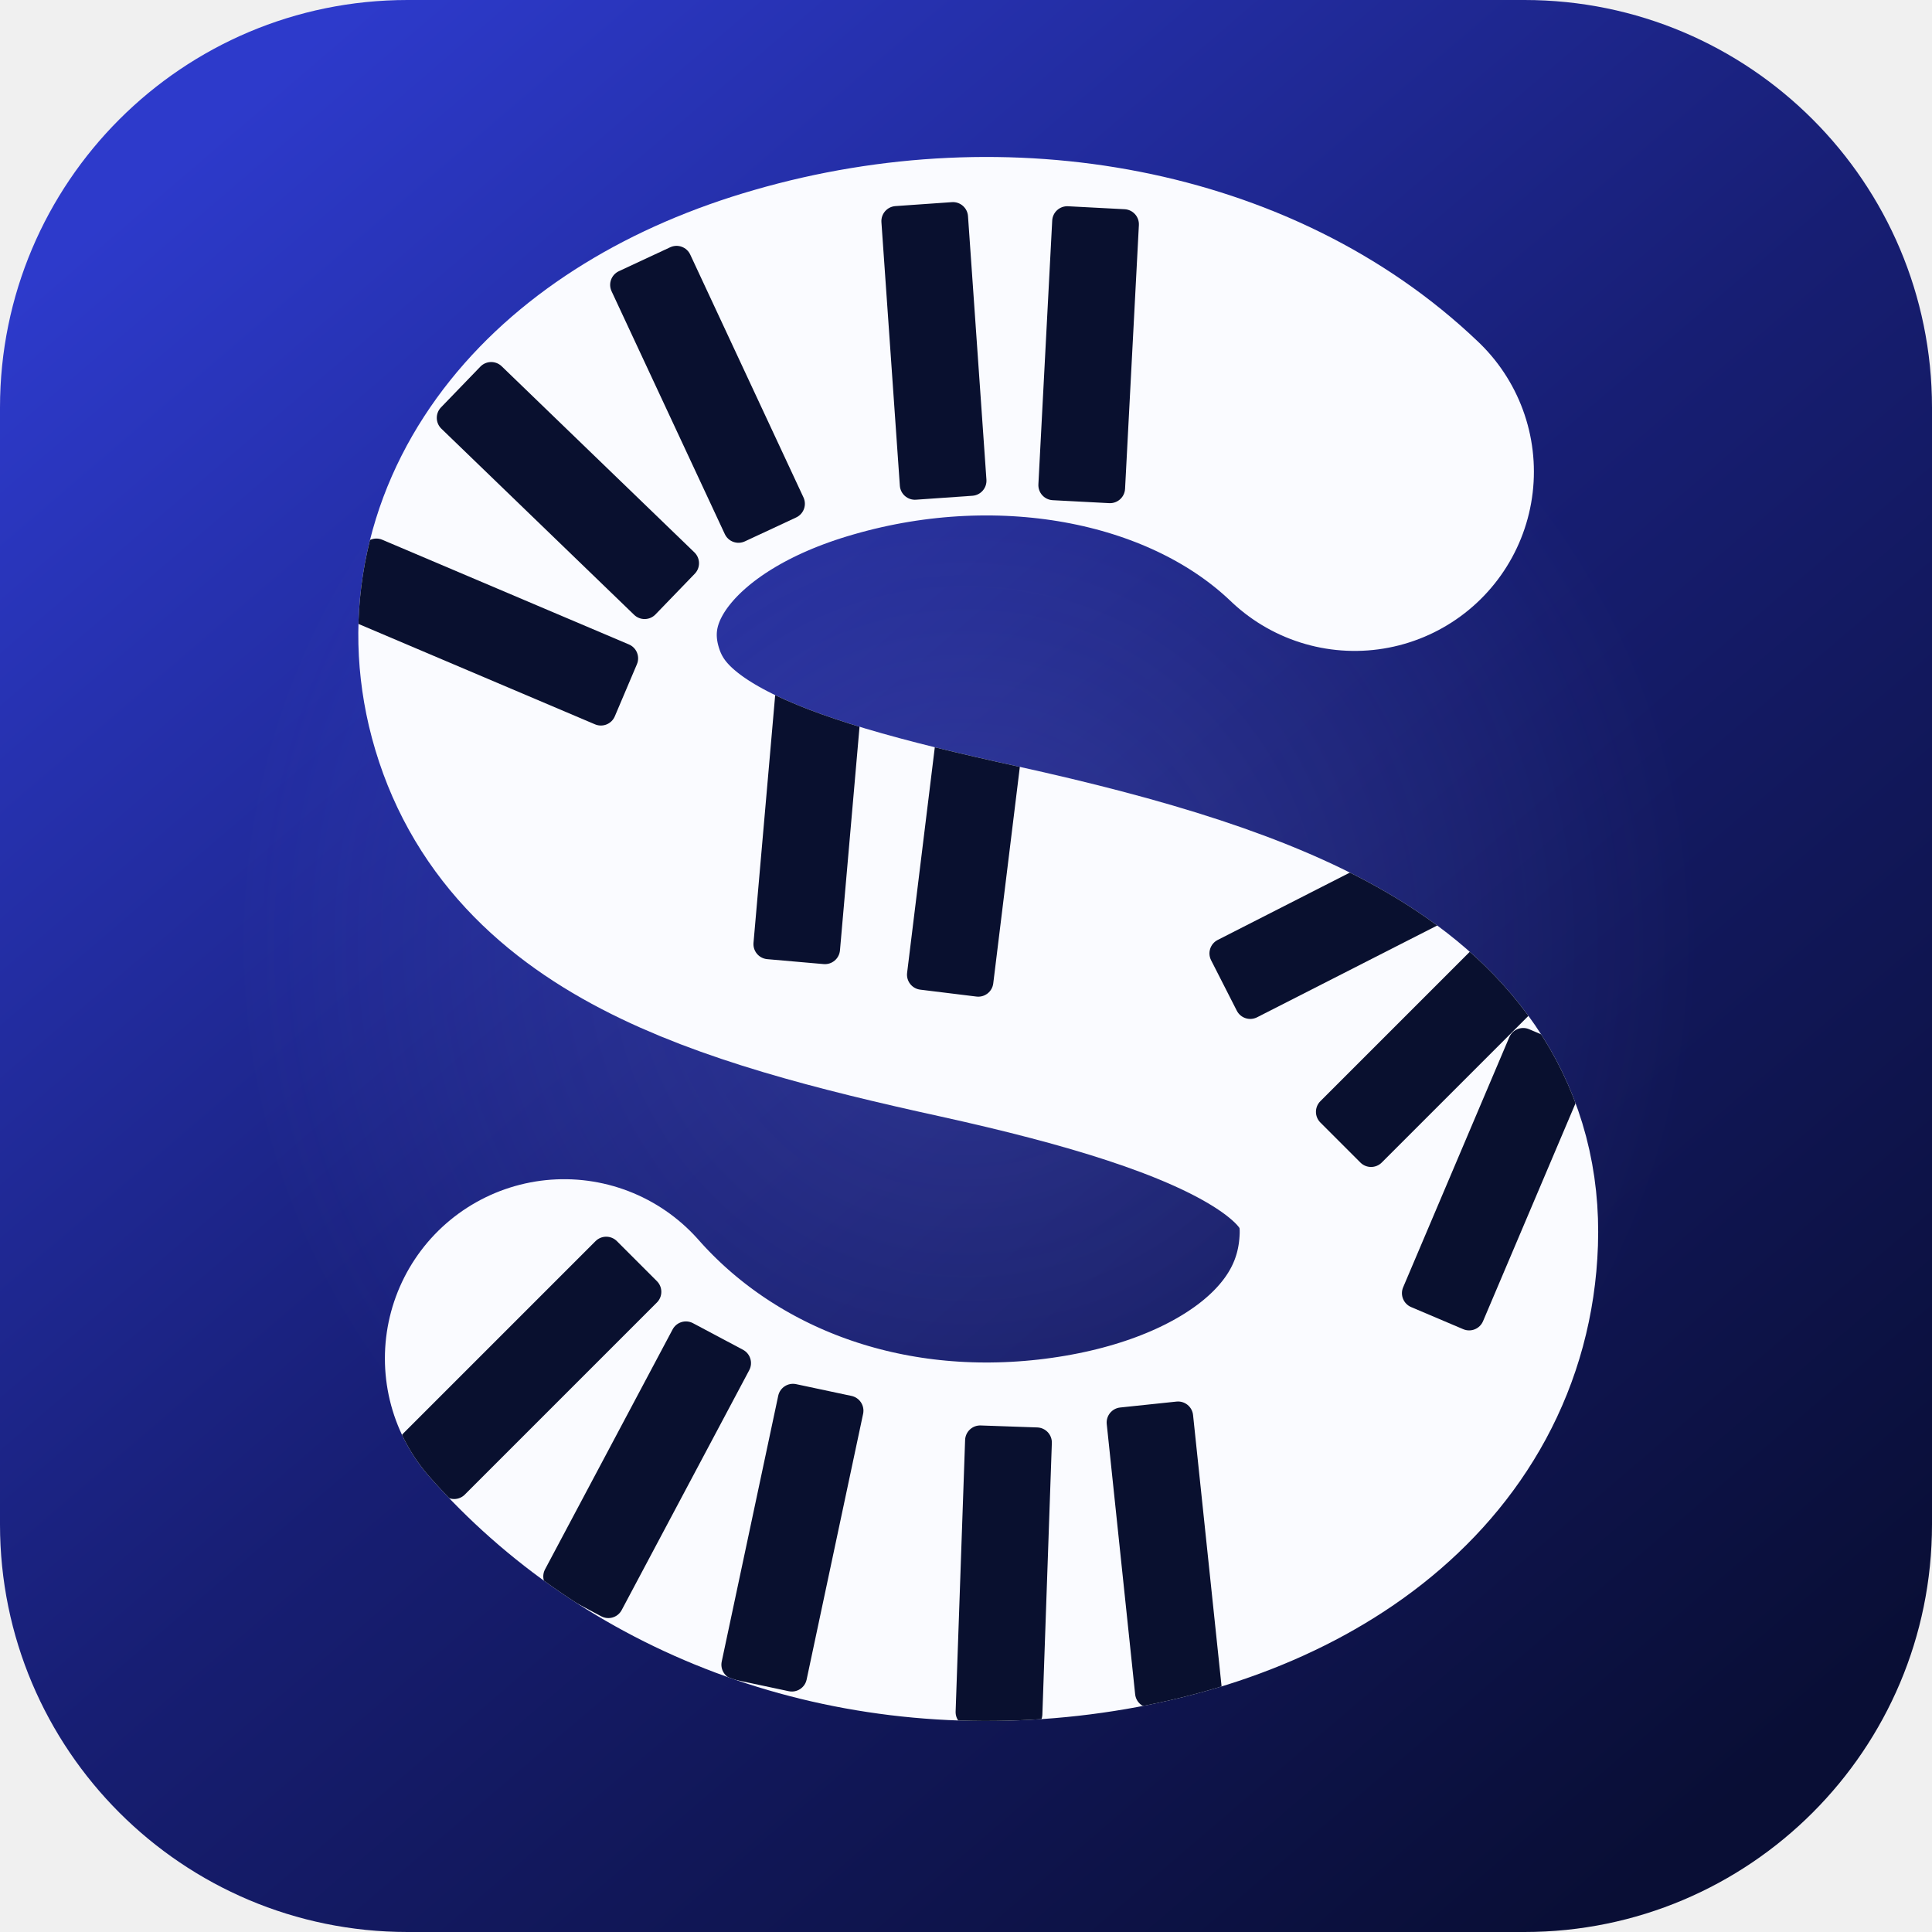
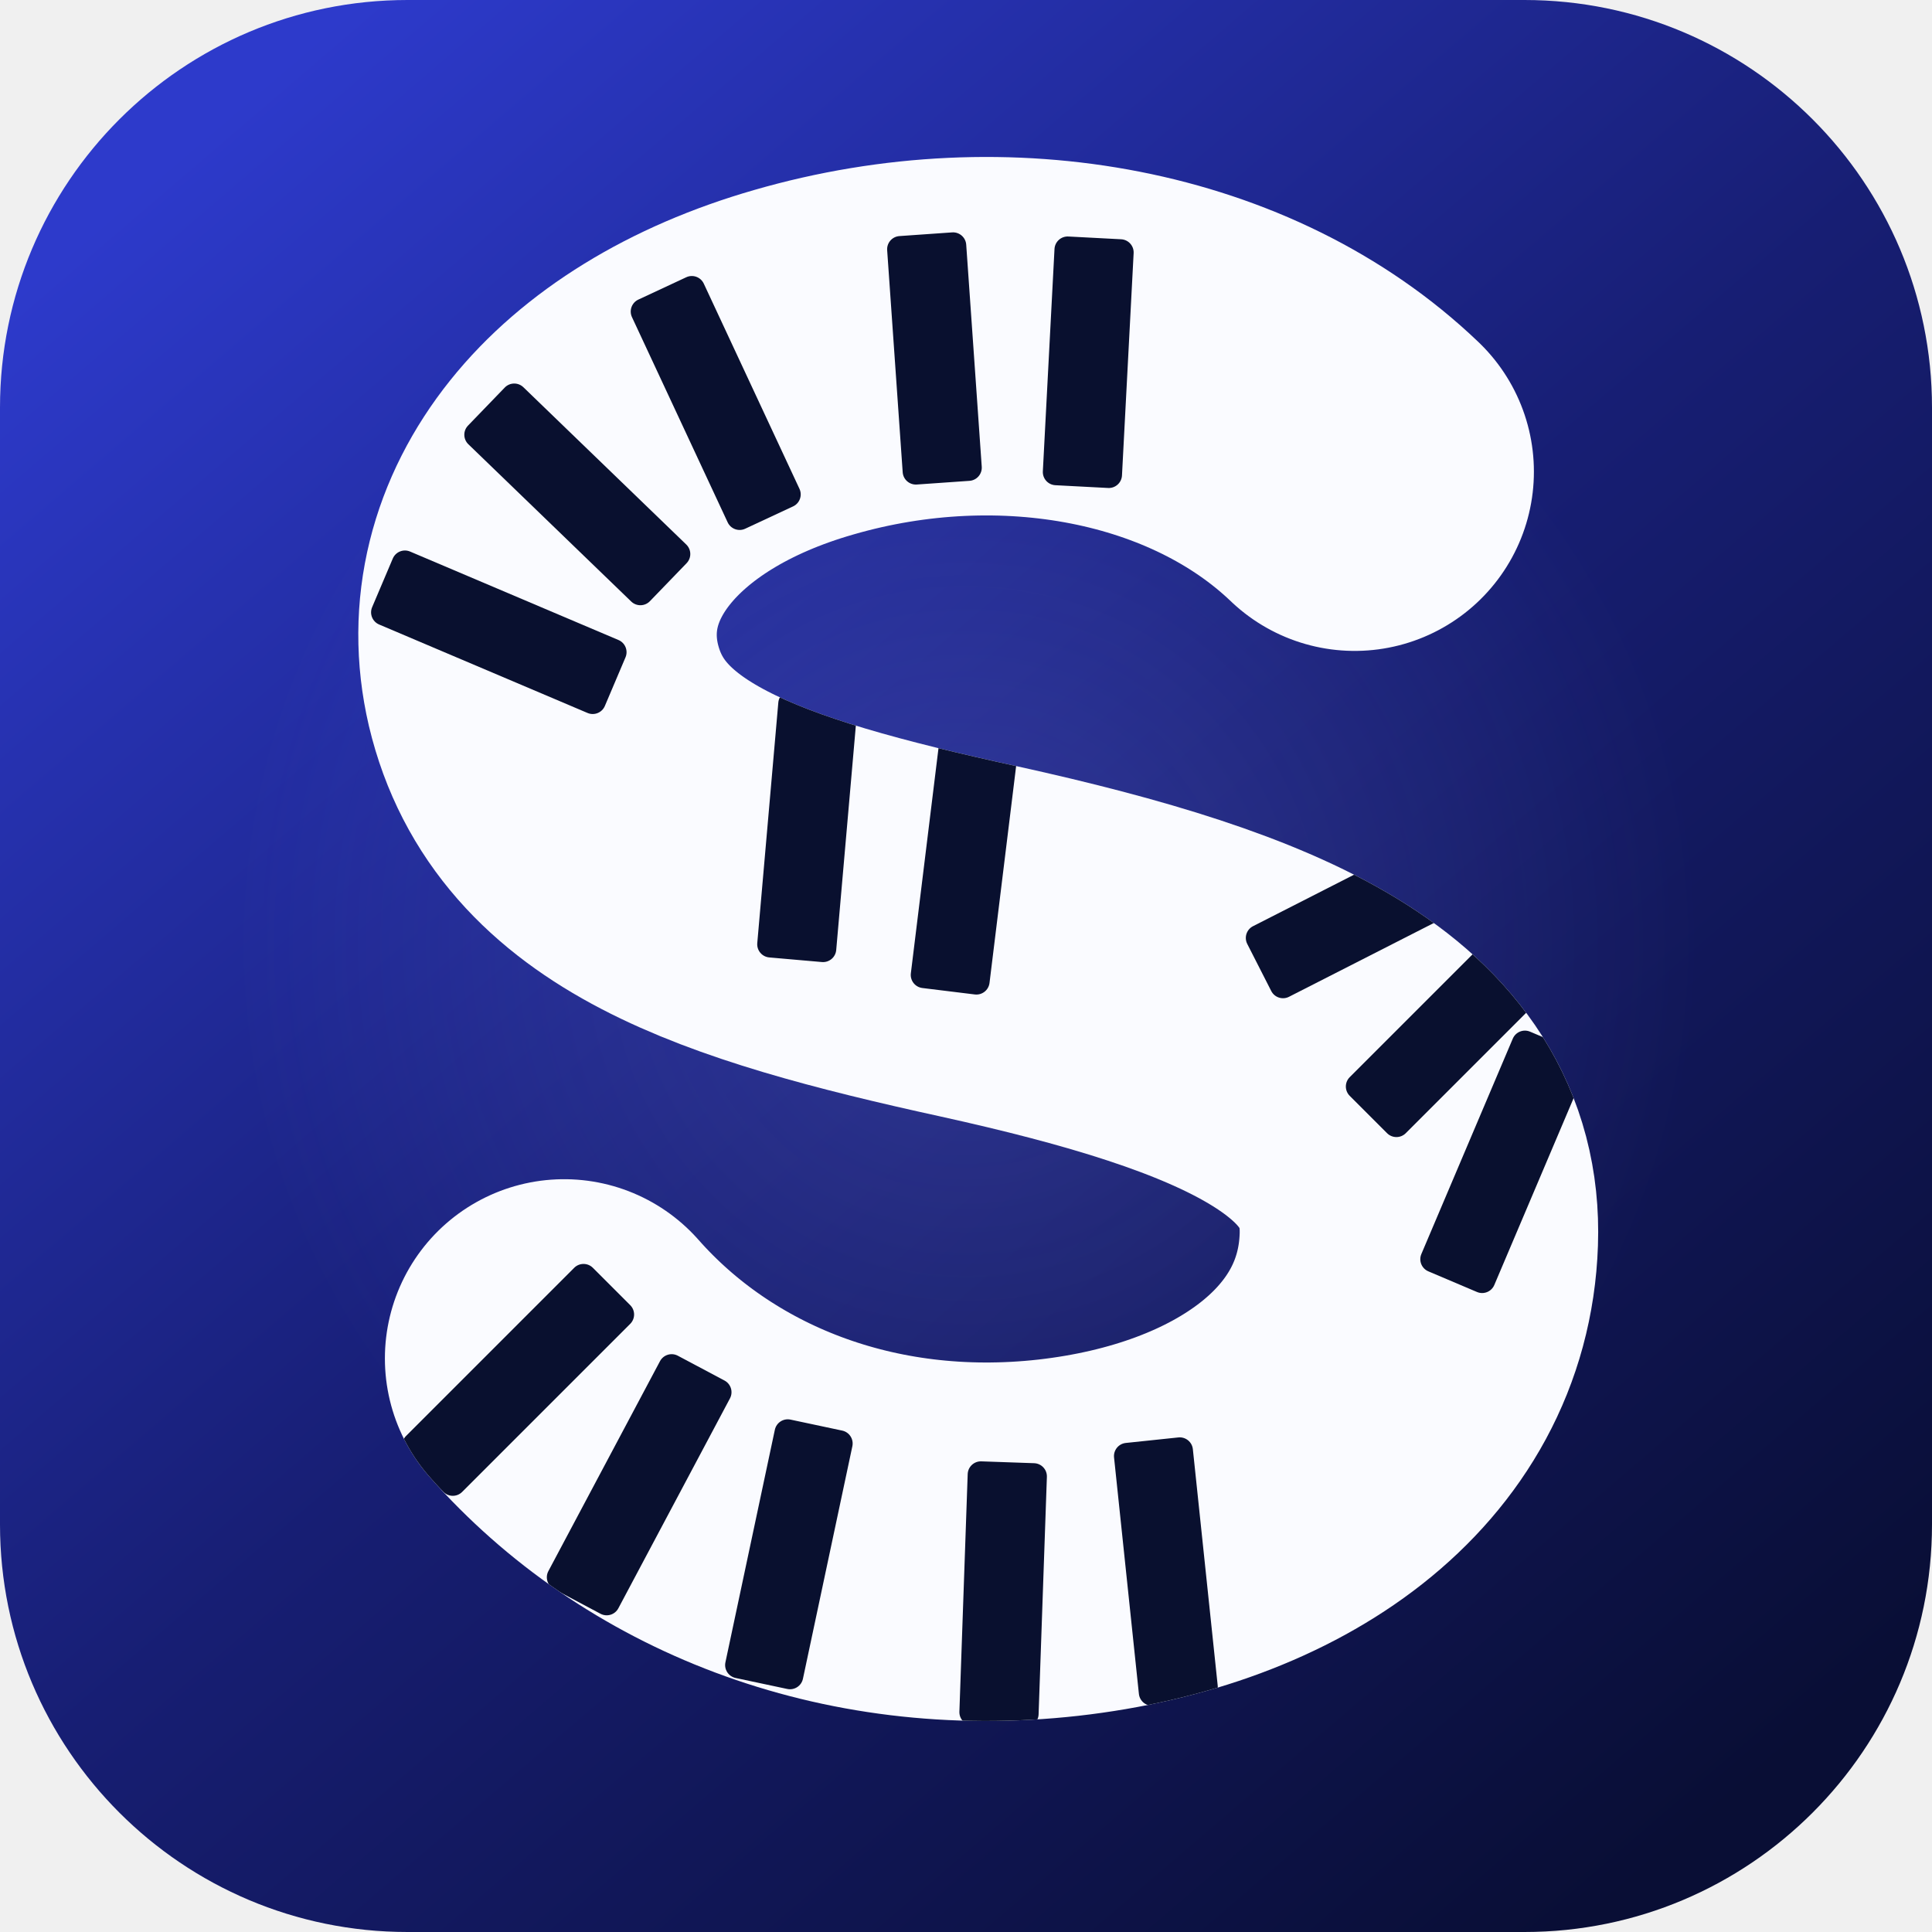
<svg xmlns="http://www.w3.org/2000/svg" width="1024" height="1024" viewBox="0 0 1024 1024">
  <defs>
    <linearGradient id="bg" x1="120" y1="60" x2="900" y2="970" gradientUnits="userSpaceOnUse">
      <stop stop-color="#2D3ACB" />
      <stop offset=".50" stop-color="#171E73" />
      <stop offset="1" stop-color="#090E35" />
    </linearGradient>
    <radialGradient id="glow" cx="0" cy="0" r="1" gradientUnits="userSpaceOnUse" gradientTransform="translate(512 500) rotate(90) scale(390)">
      <stop stop-color="#7E86FF" stop-opacity=".24" />
      <stop offset="1" stop-color="#7E86FF" stop-opacity="0" />
    </radialGradient>
    <clipPath id="iconClip">
      <rect width="1024" height="1024" rx="216" />
    </clipPath>
    <mask id="sBodyMask" maskUnits="userSpaceOnUse" x="0" y="0" width="1024" height="1024">
      <rect width="1024" height="1024" fill="black" />
      <path d="M718 250            C648 183 533 161 426 192            C325 221 271 290 288 363            C307 443 391 471 519 499            C664 531 755 570 752 657            C749 746 667 803 561 815            C454 827 359 788 299 720" fill="none" stroke="white" stroke-width="190" stroke-linecap="round" stroke-linejoin="round" />
    </mask>
  </defs>
  <g clip-path="url(#iconClip)">
    <rect width="1024" height="1024" fill="url(#bg)" />
    <circle cx="512" cy="500" r="390" fill="url(#glow)" />
    <path d="M718 250          C648 183 533 161 426 192          C325 221 271 290 288 363          C307 443 391 471 519 499          C664 531 755 570 752 657          C749 746 667 803 561 815          C454 827 359 788 299 720" fill="none" stroke="#FAFBFF" stroke-width="190" stroke-linecap="round" stroke-linejoin="round" />
    <g fill="#09102F" mask="url(#sBodyMask)">
-       <rect x="554" y="110" width="46" height="156" rx="8" transform="rotate(3 577 188)" />
-       <rect x="472" y="108" width="46" height="156" rx="8" transform="rotate(-4 495 186)" />
-       <rect x="352" y="130" width="46" height="158" rx="8" transform="rotate(-25 375 209)" />
-       <rect x="278" y="181" width="46" height="158" rx="8" transform="rotate(-46 301 260)" />
-       <rect x="236" y="256" width="46" height="158" rx="8" transform="rotate(-67 259 335)" />
-       <rect x="406" y="340" width="46" height="170" rx="8" transform="rotate(5 429 425)" />
-       <rect x="490" y="357" width="46" height="170" rx="8" transform="rotate(7 513 442)" />
-       <rect x="640" y="463" width="160" height="46" rx="8" transform="rotate(-27 720 486)" />
-       <rect x="687" y="526" width="160" height="46" rx="8" transform="rotate(-45 767 549)" />
-       <rect x="713" y="602" width="160" height="46" rx="8" transform="rotate(-67 793 625)" />
-       <rect x="594" y="744" width="46" height="160" rx="8" transform="rotate(-6 617 824)" />
-       <rect x="509" y="756" width="46" height="160" rx="8" transform="rotate(2 532 836)" />
-       <rect x="397" y="735" width="46" height="160" rx="8" transform="rotate(12 420 815)" />
-       <rect x="320" y="699" width="46" height="160" rx="8" transform="rotate(28 343 779)" />
-       <rect x="258" y="645" width="46" height="160" rx="8" transform="rotate(45 281 725)" />
+       <rect x="556" y="126" width="42" height="132" rx="7" transform="rotate(3 577 188)" />
+       <rect x="474" y="124" width="42" height="132" rx="7" transform="rotate(-4 495 186)" />
+       <rect x="356" y="148" width="42" height="134" rx="7" transform="rotate(-25 375 209)" />
+       <rect x="282" y="198" width="42" height="134" rx="7" transform="rotate(-46 301 260)" />
+       <rect x="240" y="273" width="42" height="134" rx="7" transform="rotate(-67 259 335)" />
+       <rect x="408" y="367" width="42" height="142" rx="7" transform="rotate(5 429 425)" />
+       <rect x="492" y="384" width="42" height="142" rx="7" transform="rotate(7 513 442)" />
+       <rect x="661" y="465" width="138" height="42" rx="7" transform="rotate(-27 720 486)" />
+       <rect x="708" y="528" width="138" height="42" rx="7" transform="rotate(-45 767 549)" />
+       <rect x="734" y="604" width="138" height="42" rx="7" transform="rotate(-67 793 625)" />
+       <rect x="596" y="763" width="42" height="140" rx="7" transform="rotate(-6 617 824)" />
+       <rect x="511" y="775" width="42" height="140" rx="7" transform="rotate(2 532 836)" />
+       <rect x="399" y="754" width="42" height="140" rx="7" transform="rotate(12 420 815)" />
+       <rect x="322" y="718" width="42" height="140" rx="7" transform="rotate(28 343 779)" />
+       <rect x="260" y="664" width="42" height="140" rx="7" transform="rotate(45 281 725)" />
    </g>
  </g>
</svg>
